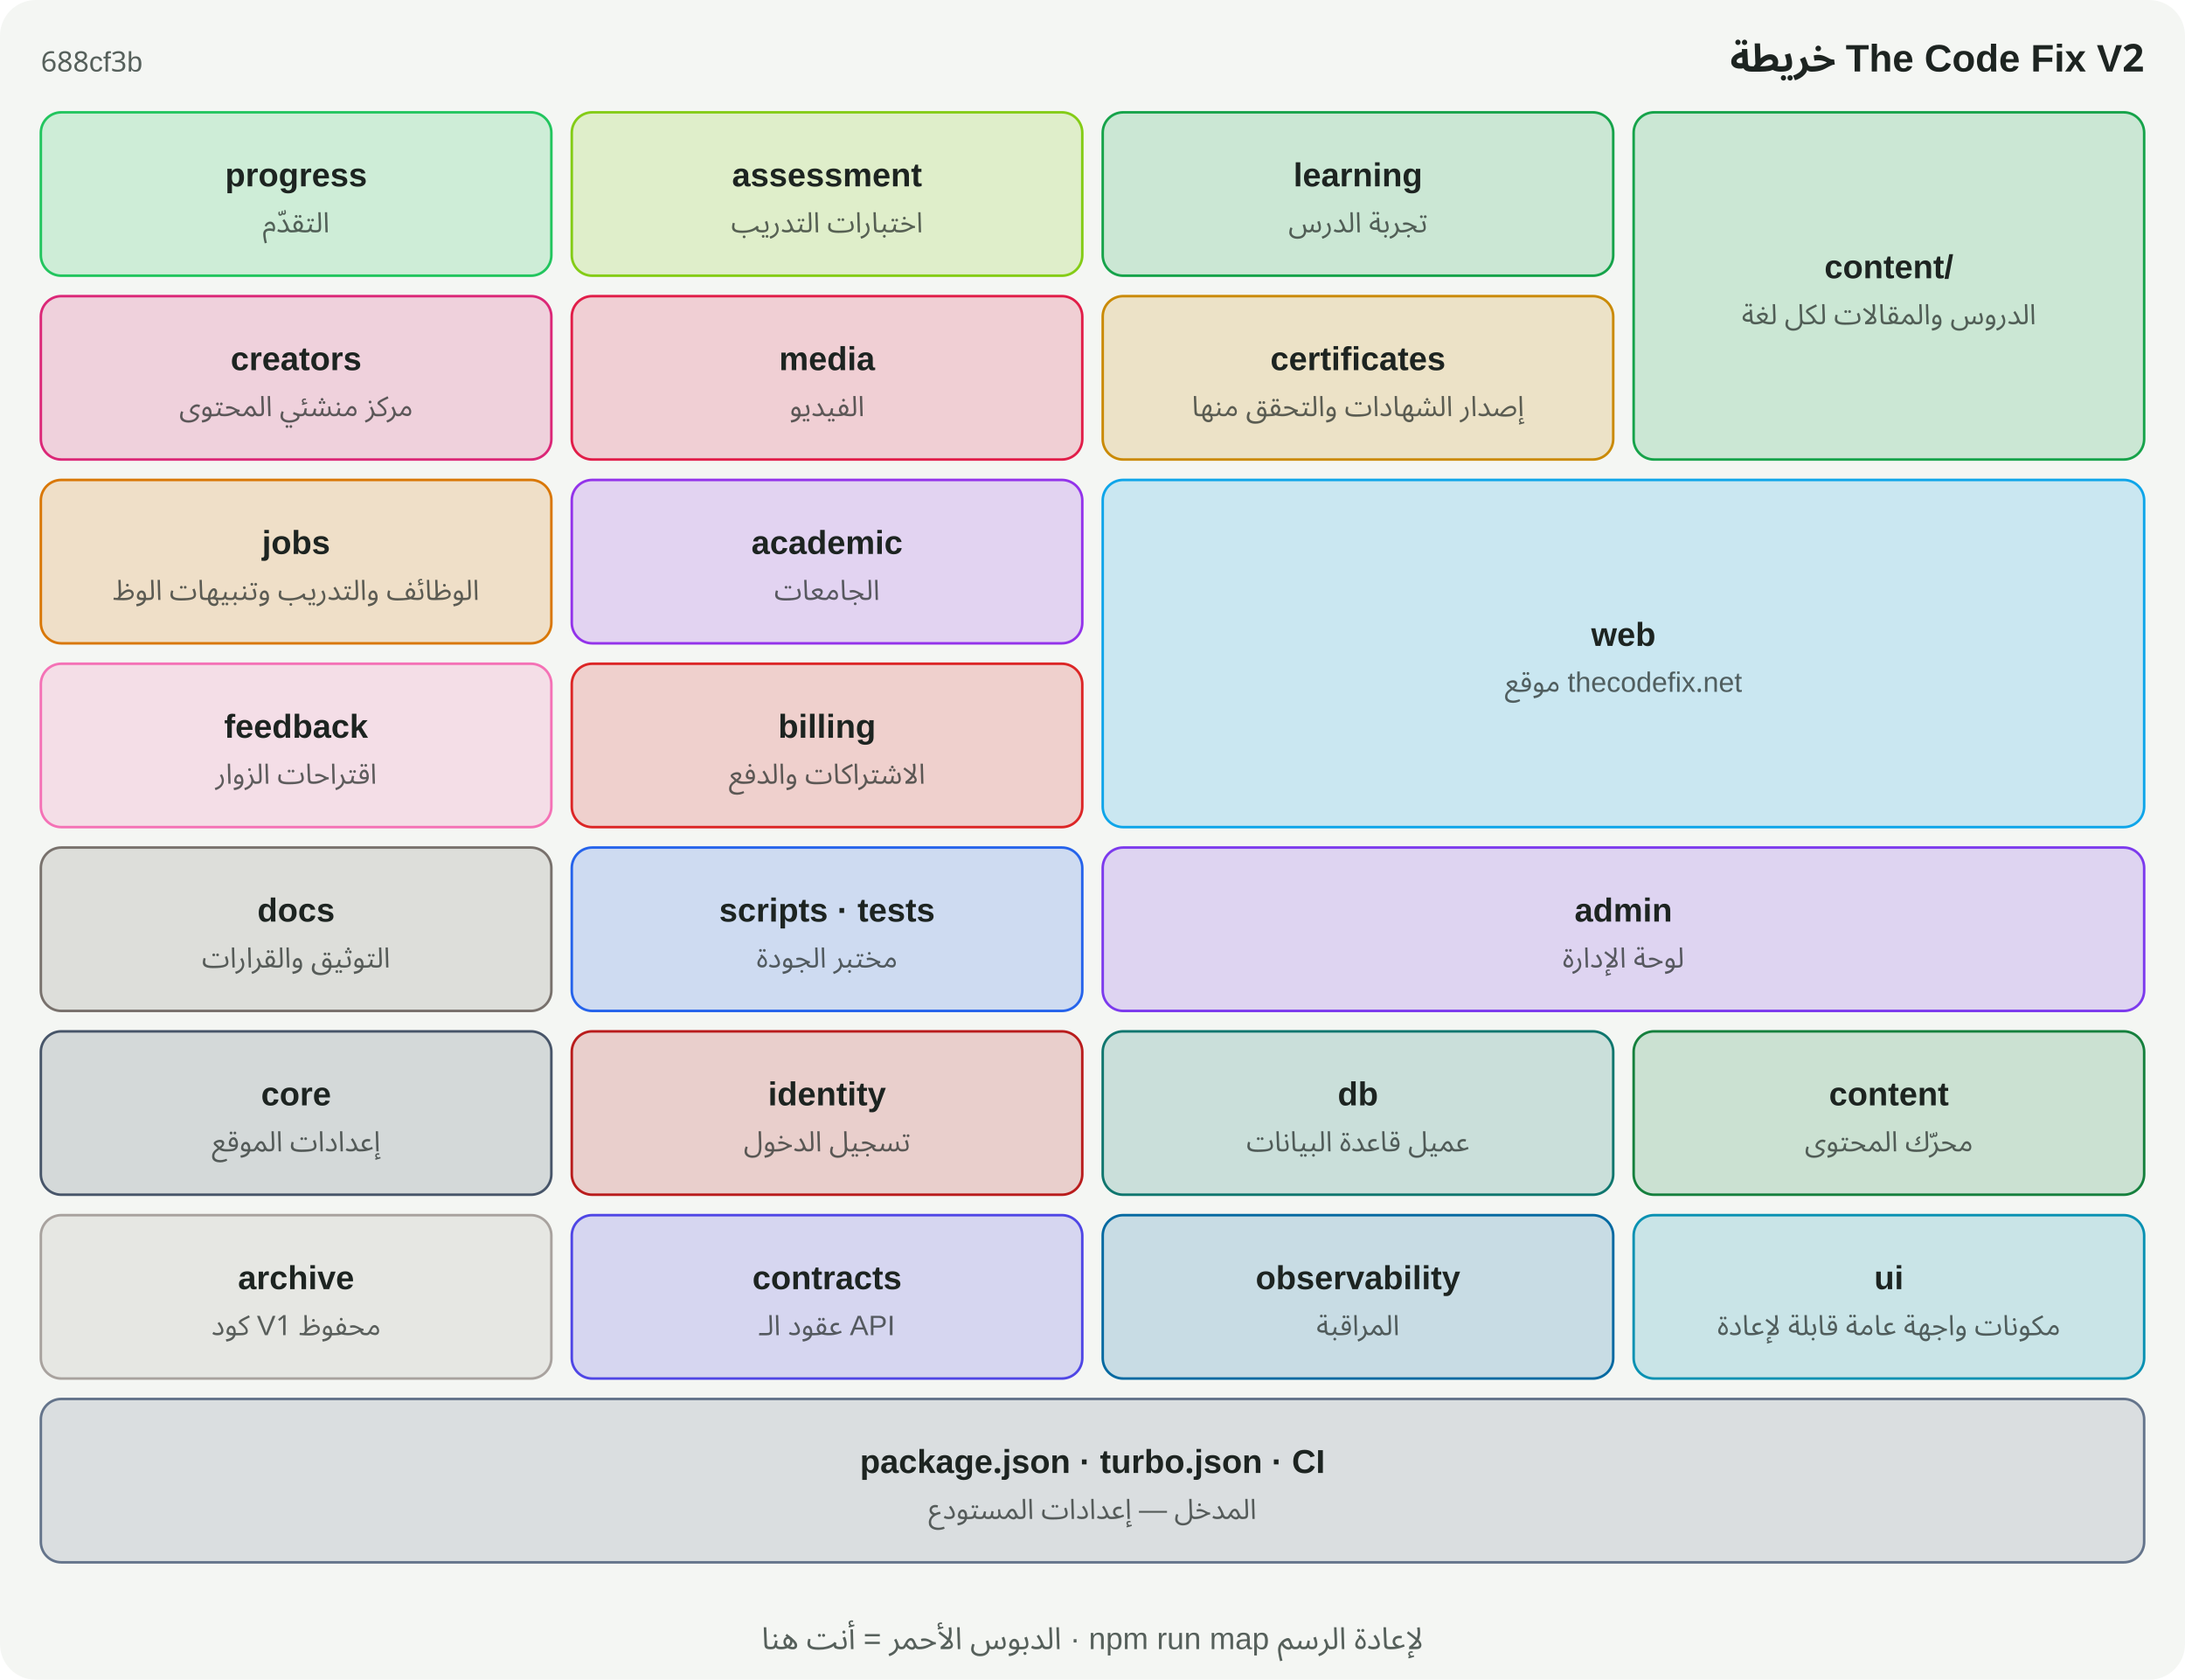
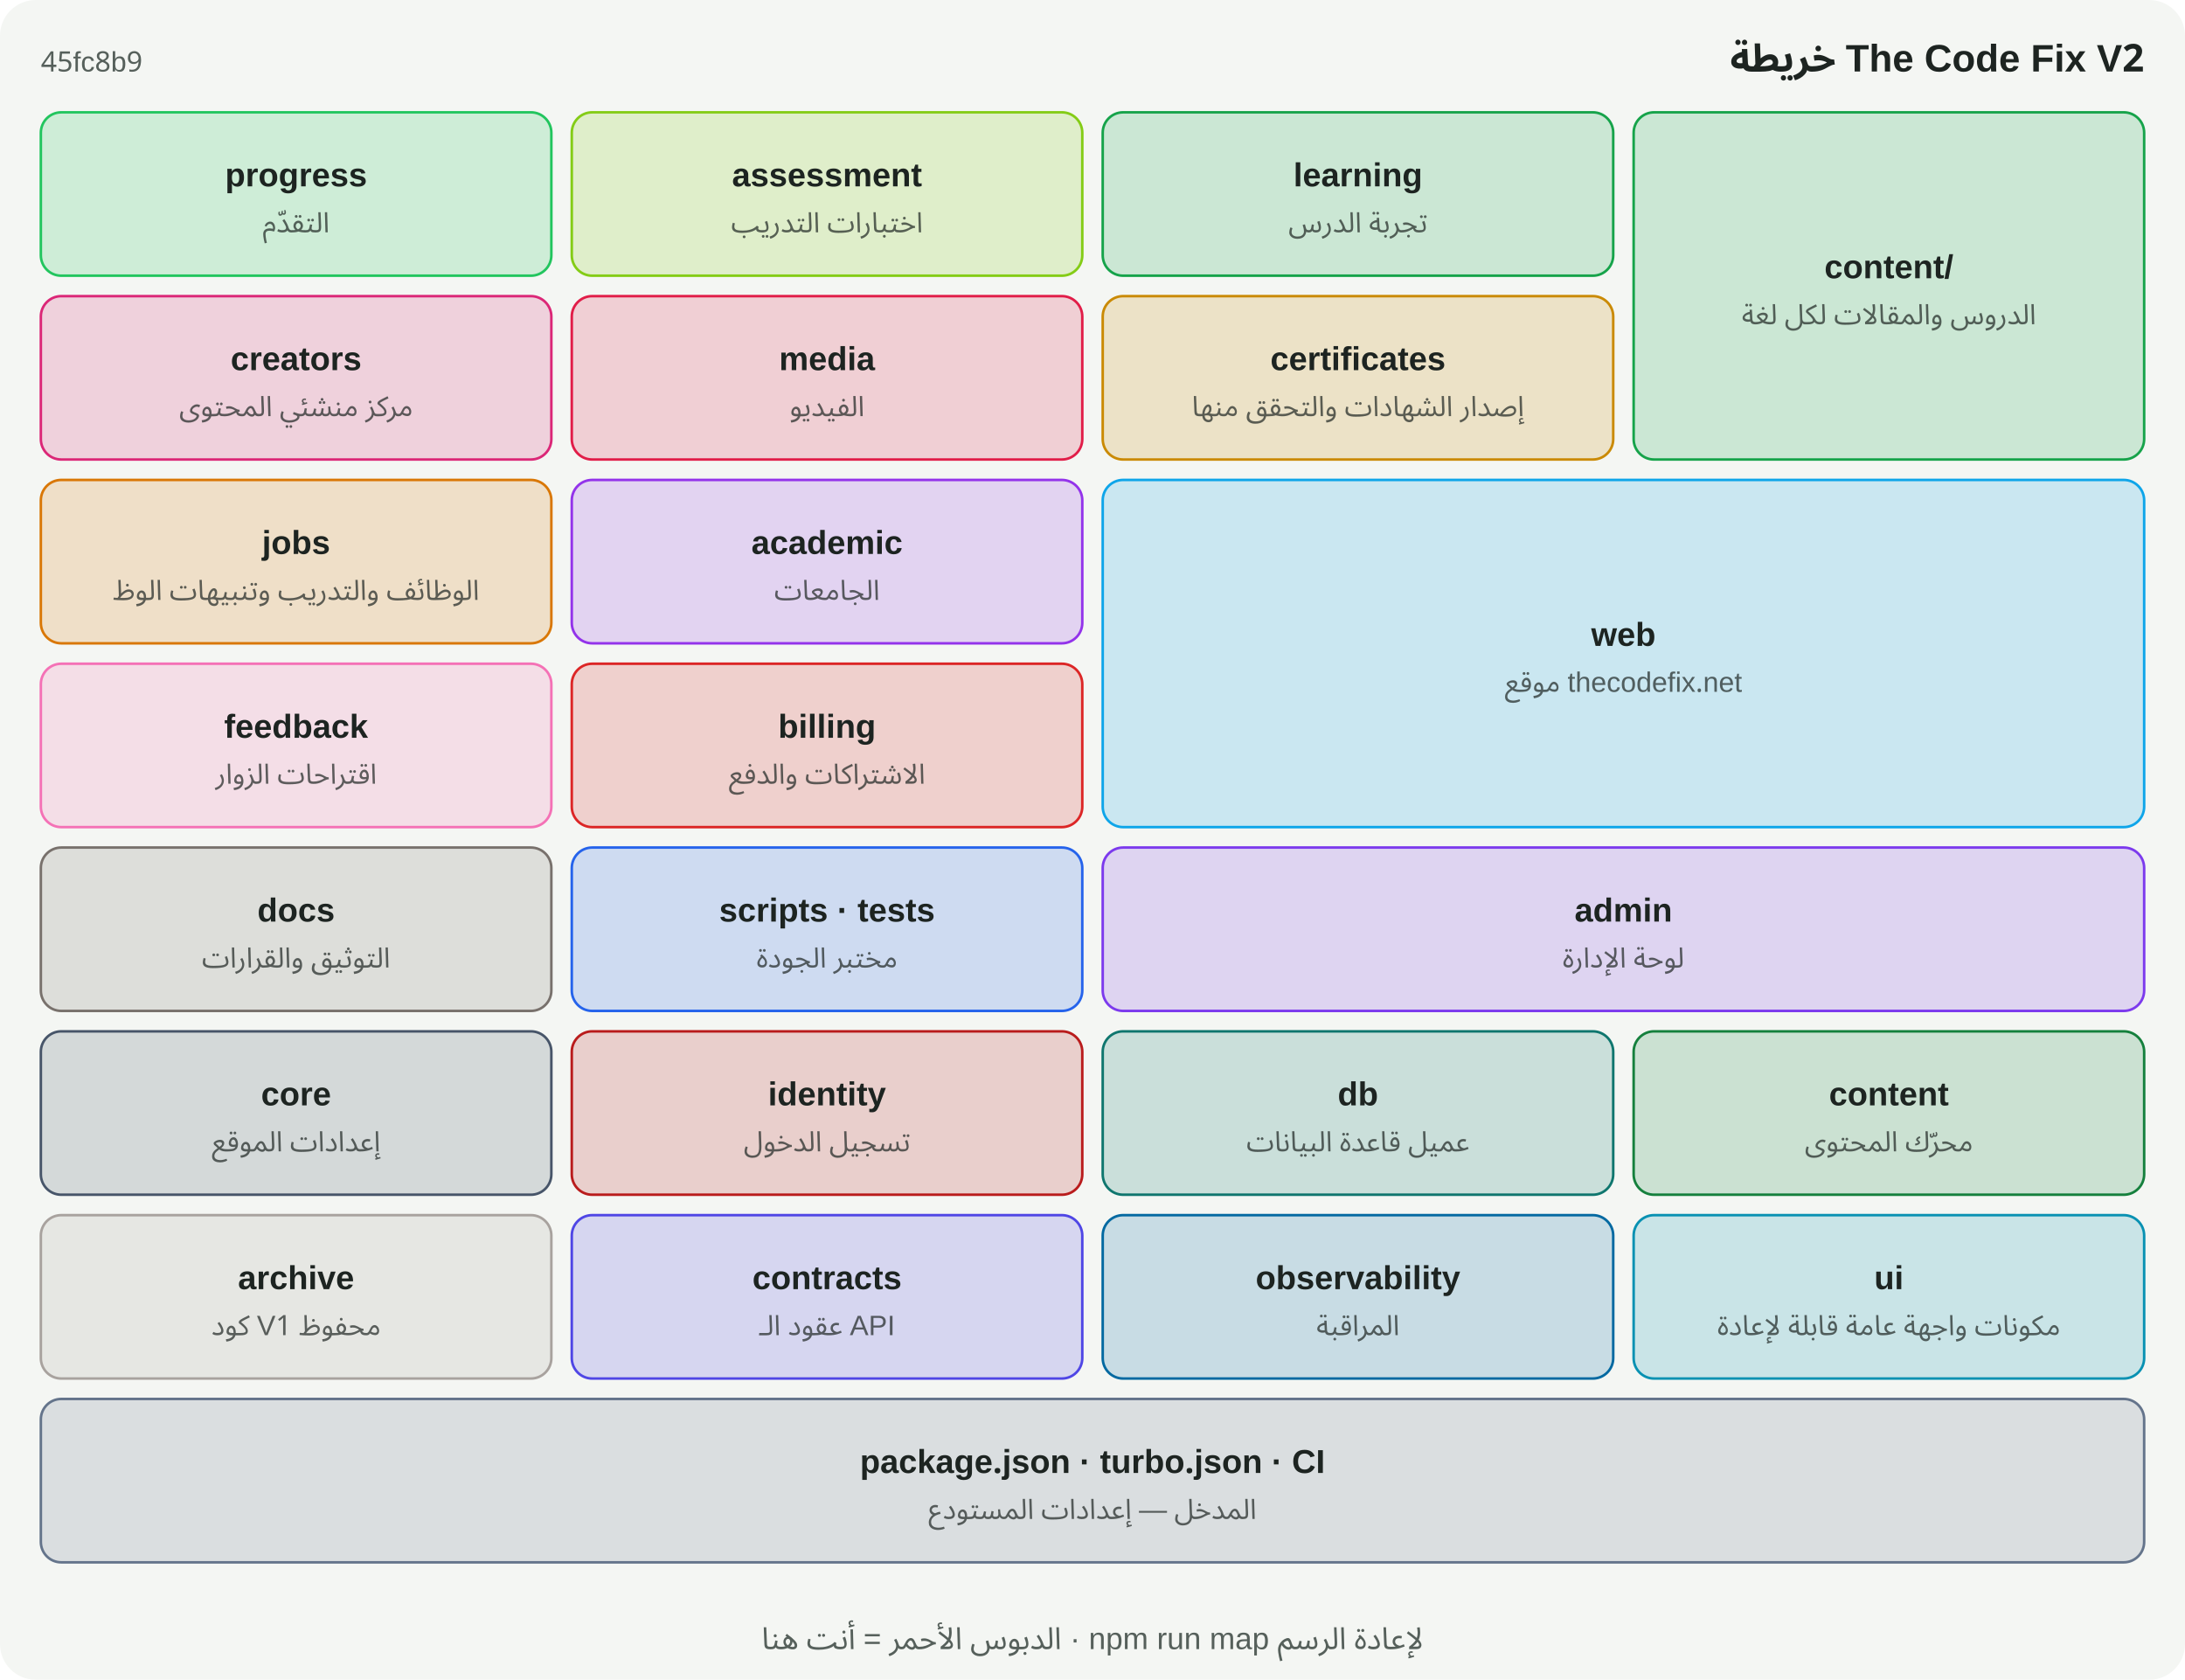
<svg xmlns="http://www.w3.org/2000/svg" viewBox="0 0 856 658" width="856" height="658" font-family="'Segoe UI', Tahoma, 'Noto Sans Arabic', Arial, sans-serif" role="img" aria-label="خريطة مشروع The Code Fix — ">
  <rect width="856" height="658" rx="14" fill="#f4f6f3" />
  <text x="840" y="28" text-anchor="end" font-size="15" font-weight="700" fill="#1d2421">خريطة The Code Fix V2</text>
-   <text x="16" y="28" font-size="11" fill="#56605b">688cf3b</text>
+   <text x="16" y="28" font-size="11" fill="#56605b">45fc8b9</text>
  <g>
    <rect x="640" y="44" width="200" height="136" rx="8" fill="#16a34a" fill-opacity="0.18" stroke="#16a34a" stroke-width="1" />
    <text x="740" y="109" text-anchor="middle" font-size="13" font-weight="600" fill="#1d2421">content/</text>
    <text x="740" y="127" text-anchor="middle" font-size="11" fill="#1d2421" fill-opacity="0.7">الدروس والمقالات لكل لغة</text>
  </g>
  <g>
    <rect x="432" y="44" width="200" height="64" rx="8" fill="#16a34a" fill-opacity="0.18" stroke="#16a34a" stroke-width="1" />
    <text x="532" y="73" text-anchor="middle" font-size="13" font-weight="600" fill="#1d2421">learning</text>
    <text x="532" y="91" text-anchor="middle" font-size="11" fill="#1d2421" fill-opacity="0.7">تجربة الدرس</text>
  </g>
  <g>
    <rect x="224" y="44" width="200" height="64" rx="8" fill="#84cc16" fill-opacity="0.18" stroke="#84cc16" stroke-width="1" />
    <text x="324" y="73" text-anchor="middle" font-size="13" font-weight="600" fill="#1d2421">assessment</text>
    <text x="324" y="91" text-anchor="middle" font-size="11" fill="#1d2421" fill-opacity="0.7">اختبارات التدريب</text>
  </g>
  <g>
    <rect x="16" y="44" width="200" height="64" rx="8" fill="#22c55e" fill-opacity="0.18" stroke="#22c55e" stroke-width="1" />
    <text x="116" y="73" text-anchor="middle" font-size="13" font-weight="600" fill="#1d2421">progress</text>
    <text x="116" y="91" text-anchor="middle" font-size="11" fill="#1d2421" fill-opacity="0.7">التقدّم</text>
  </g>
  <g>
    <rect x="432" y="116" width="200" height="64" rx="8" fill="#ca8a04" fill-opacity="0.18" stroke="#ca8a04" stroke-width="1" />
    <text x="532" y="145" text-anchor="middle" font-size="13" font-weight="600" fill="#1d2421">certificates</text>
    <text x="532" y="163" text-anchor="middle" font-size="11" fill="#1d2421" fill-opacity="0.7">إصدار الشهادات والتحقق منها</text>
  </g>
  <g>
    <rect x="224" y="116" width="200" height="64" rx="8" fill="#e11d48" fill-opacity="0.18" stroke="#e11d48" stroke-width="1" />
    <text x="324" y="145" text-anchor="middle" font-size="13" font-weight="600" fill="#1d2421">media</text>
    <text x="324" y="163" text-anchor="middle" font-size="11" fill="#1d2421" fill-opacity="0.7">الفيديو</text>
  </g>
  <g>
    <rect x="16" y="116" width="200" height="64" rx="8" fill="#db2777" fill-opacity="0.18" stroke="#db2777" stroke-width="1" />
    <text x="116" y="145" text-anchor="middle" font-size="13" font-weight="600" fill="#1d2421">creators</text>
    <text x="116" y="163" text-anchor="middle" font-size="11" fill="#1d2421" fill-opacity="0.7">مركز منشئي المحتوى</text>
  </g>
  <g>
    <rect x="432" y="188" width="408" height="136" rx="8" fill="#0ea5e9" fill-opacity="0.18" stroke="#0ea5e9" stroke-width="1" />
    <text x="636" y="253" text-anchor="middle" font-size="13" font-weight="600" fill="#1d2421">web</text>
    <text x="636" y="271" text-anchor="middle" font-size="11" fill="#1d2421" fill-opacity="0.7">موقع thecodefix.net</text>
  </g>
  <g>
    <rect x="224" y="188" width="200" height="64" rx="8" fill="#9333ea" fill-opacity="0.18" stroke="#9333ea" stroke-width="1" />
    <text x="324" y="217" text-anchor="middle" font-size="13" font-weight="600" fill="#1d2421">academic</text>
    <text x="324" y="235" text-anchor="middle" font-size="11" fill="#1d2421" fill-opacity="0.7">الجامعات</text>
  </g>
  <g>
    <rect x="16" y="188" width="200" height="64" rx="8" fill="#d97706" fill-opacity="0.18" stroke="#d97706" stroke-width="1" />
    <text x="116" y="217" text-anchor="middle" font-size="13" font-weight="600" fill="#1d2421">jobs</text>
    <text x="116" y="235" text-anchor="middle" font-size="11" fill="#1d2421" fill-opacity="0.7">الوظائف والتدريب وتنبيهات الوظ</text>
  </g>
  <g>
    <rect x="224" y="260" width="200" height="64" rx="8" fill="#dc2626" fill-opacity="0.18" stroke="#dc2626" stroke-width="1" />
    <text x="324" y="289" text-anchor="middle" font-size="13" font-weight="600" fill="#1d2421">billing</text>
    <text x="324" y="307" text-anchor="middle" font-size="11" fill="#1d2421" fill-opacity="0.7">الاشتراكات والدفع</text>
  </g>
  <g>
    <rect x="16" y="260" width="200" height="64" rx="8" fill="#f472b6" fill-opacity="0.18" stroke="#f472b6" stroke-width="1" />
    <text x="116" y="289" text-anchor="middle" font-size="13" font-weight="600" fill="#1d2421">feedback</text>
    <text x="116" y="307" text-anchor="middle" font-size="11" fill="#1d2421" fill-opacity="0.7">اقتراحات الزوار</text>
  </g>
  <g>
    <rect x="432" y="332" width="408" height="64" rx="8" fill="#7c3aed" fill-opacity="0.18" stroke="#7c3aed" stroke-width="1" />
    <text x="636" y="361" text-anchor="middle" font-size="13" font-weight="600" fill="#1d2421">admin</text>
    <text x="636" y="379" text-anchor="middle" font-size="11" fill="#1d2421" fill-opacity="0.7">لوحة الإدارة</text>
  </g>
  <g>
    <rect x="224" y="332" width="200" height="64" rx="8" fill="#2563eb" fill-opacity="0.18" stroke="#2563eb" stroke-width="1" />
    <text x="324" y="361" text-anchor="middle" font-size="13" font-weight="600" fill="#1d2421">scripts · tests</text>
    <text x="324" y="379" text-anchor="middle" font-size="11" fill="#1d2421" fill-opacity="0.7">مختبر الجودة</text>
  </g>
  <g>
    <rect x="16" y="332" width="200" height="64" rx="8" fill="#78716c" fill-opacity="0.18" stroke="#78716c" stroke-width="1" />
    <text x="116" y="361" text-anchor="middle" font-size="13" font-weight="600" fill="#1d2421">docs</text>
    <text x="116" y="379" text-anchor="middle" font-size="11" fill="#1d2421" fill-opacity="0.7">التوثيق والقرارات</text>
  </g>
  <g>
    <rect x="640" y="404" width="200" height="64" rx="8" fill="#15803d" fill-opacity="0.18" stroke="#15803d" stroke-width="1" />
    <text x="740" y="433" text-anchor="middle" font-size="13" font-weight="600" fill="#1d2421">content</text>
    <text x="740" y="451" text-anchor="middle" font-size="11" fill="#1d2421" fill-opacity="0.7">محرّك المحتوى</text>
  </g>
  <g>
    <rect x="432" y="404" width="200" height="64" rx="8" fill="#0f766e" fill-opacity="0.18" stroke="#0f766e" stroke-width="1" />
    <text x="532" y="433" text-anchor="middle" font-size="13" font-weight="600" fill="#1d2421">db</text>
    <text x="532" y="451" text-anchor="middle" font-size="11" fill="#1d2421" fill-opacity="0.7">عميل قاعدة البيانات</text>
  </g>
  <g>
    <rect x="224" y="404" width="200" height="64" rx="8" fill="#b91c1c" fill-opacity="0.18" stroke="#b91c1c" stroke-width="1" />
    <text x="324" y="433" text-anchor="middle" font-size="13" font-weight="600" fill="#1d2421">identity</text>
    <text x="324" y="451" text-anchor="middle" font-size="11" fill="#1d2421" fill-opacity="0.7">تسجيل الدخول</text>
  </g>
  <g>
    <rect x="16" y="404" width="200" height="64" rx="8" fill="#475569" fill-opacity="0.18" stroke="#475569" stroke-width="1" />
    <text x="116" y="433" text-anchor="middle" font-size="13" font-weight="600" fill="#1d2421">core</text>
    <text x="116" y="451" text-anchor="middle" font-size="11" fill="#1d2421" fill-opacity="0.7">إعدادات الموقع</text>
  </g>
  <g>
    <rect x="640" y="476" width="200" height="64" rx="8" fill="#0891b2" fill-opacity="0.18" stroke="#0891b2" stroke-width="1" />
    <text x="740" y="505" text-anchor="middle" font-size="13" font-weight="600" fill="#1d2421">ui</text>
    <text x="740" y="523" text-anchor="middle" font-size="11" fill="#1d2421" fill-opacity="0.7">مكونات واجهة عامة قابلة لإعادة</text>
  </g>
  <g>
    <rect x="432" y="476" width="200" height="64" rx="8" fill="#0369a1" fill-opacity="0.18" stroke="#0369a1" stroke-width="1" />
    <text x="532" y="505" text-anchor="middle" font-size="13" font-weight="600" fill="#1d2421">observability</text>
    <text x="532" y="523" text-anchor="middle" font-size="11" fill="#1d2421" fill-opacity="0.7">المراقبة</text>
  </g>
  <g>
    <rect x="224" y="476" width="200" height="64" rx="8" fill="#4f46e5" fill-opacity="0.18" stroke="#4f46e5" stroke-width="1" />
    <text x="324" y="505" text-anchor="middle" font-size="13" font-weight="600" fill="#1d2421">contracts</text>
    <text x="324" y="523" text-anchor="middle" font-size="11" fill="#1d2421" fill-opacity="0.7">عقود الـ API</text>
  </g>
  <g>
    <rect x="16" y="476" width="200" height="64" rx="8" fill="#a8a29e" fill-opacity="0.18" stroke="#a8a29e" stroke-width="1" />
    <text x="116" y="505" text-anchor="middle" font-size="13" font-weight="600" fill="#1d2421">archive</text>
    <text x="116" y="523" text-anchor="middle" font-size="11" fill="#1d2421" fill-opacity="0.7">كود V1 محفوظ</text>
  </g>
  <g>
    <rect x="16" y="548" width="824" height="64" rx="8" fill="#64748b" fill-opacity="0.18" stroke="#64748b" stroke-width="1" />
    <text x="428" y="577" text-anchor="middle" font-size="13" font-weight="600" fill="#1d2421">package.json · turbo.json · CI</text>
    <text x="428" y="595" text-anchor="middle" font-size="11" fill="#1d2421" fill-opacity="0.7">المدخل — إعدادات المستودع</text>
  </g>
  <text x="428" y="646" text-anchor="middle" font-size="12" fill="#56605b">الدبوس الأحمر = أنت هنا · npm run map لإعادة الرسم</text>
</svg>
